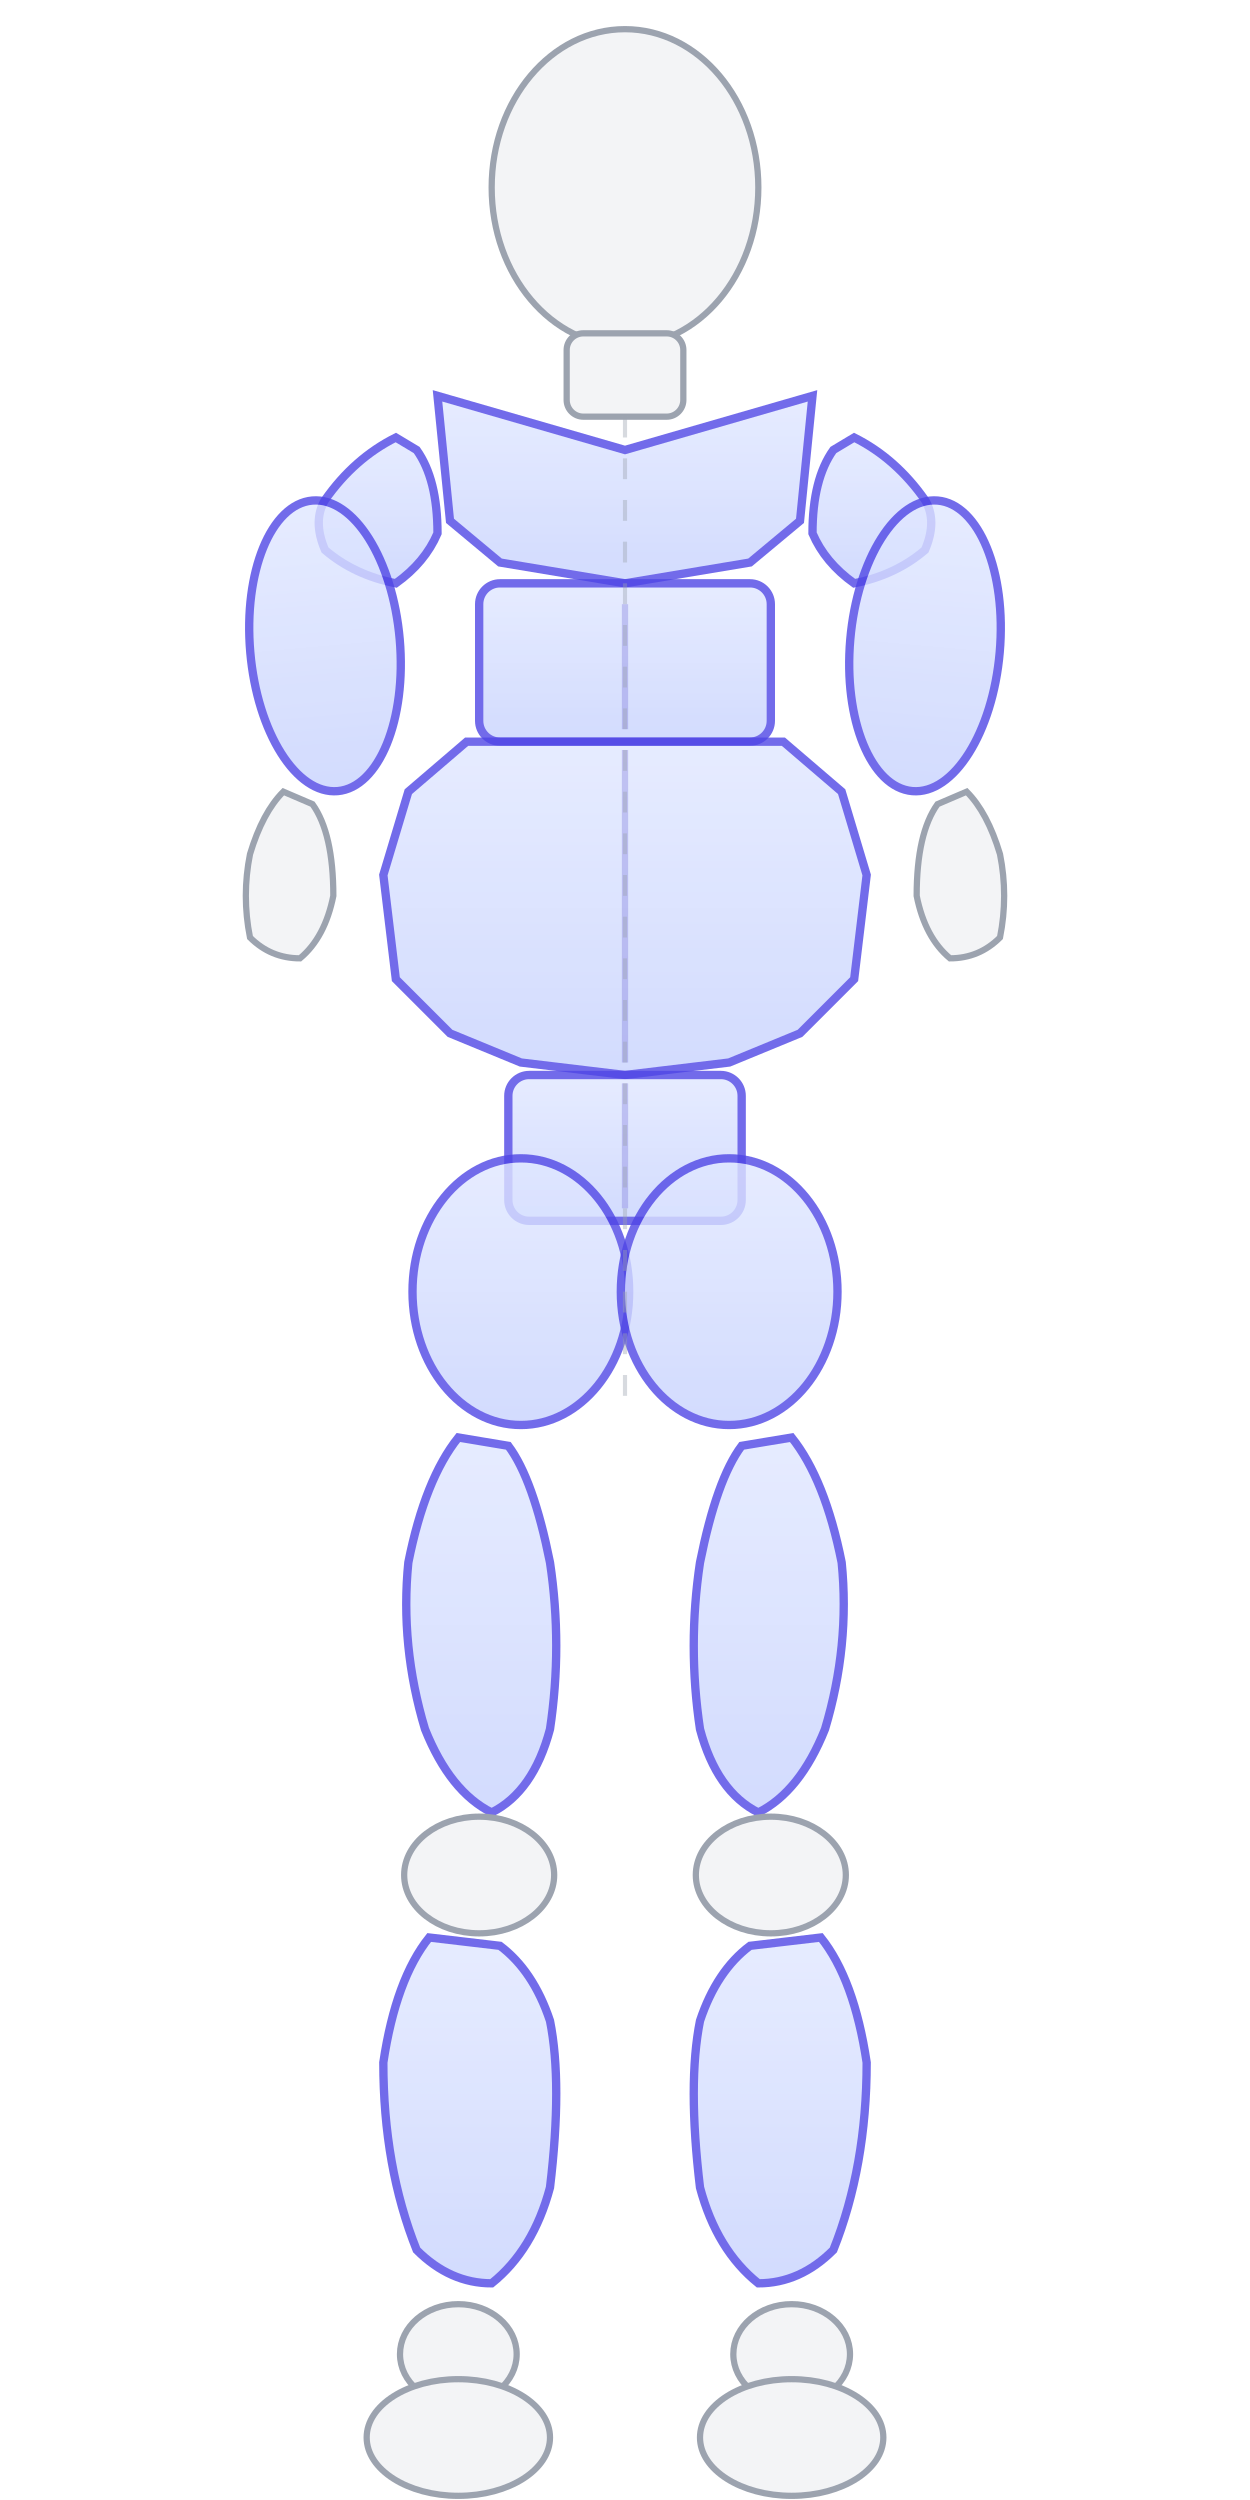
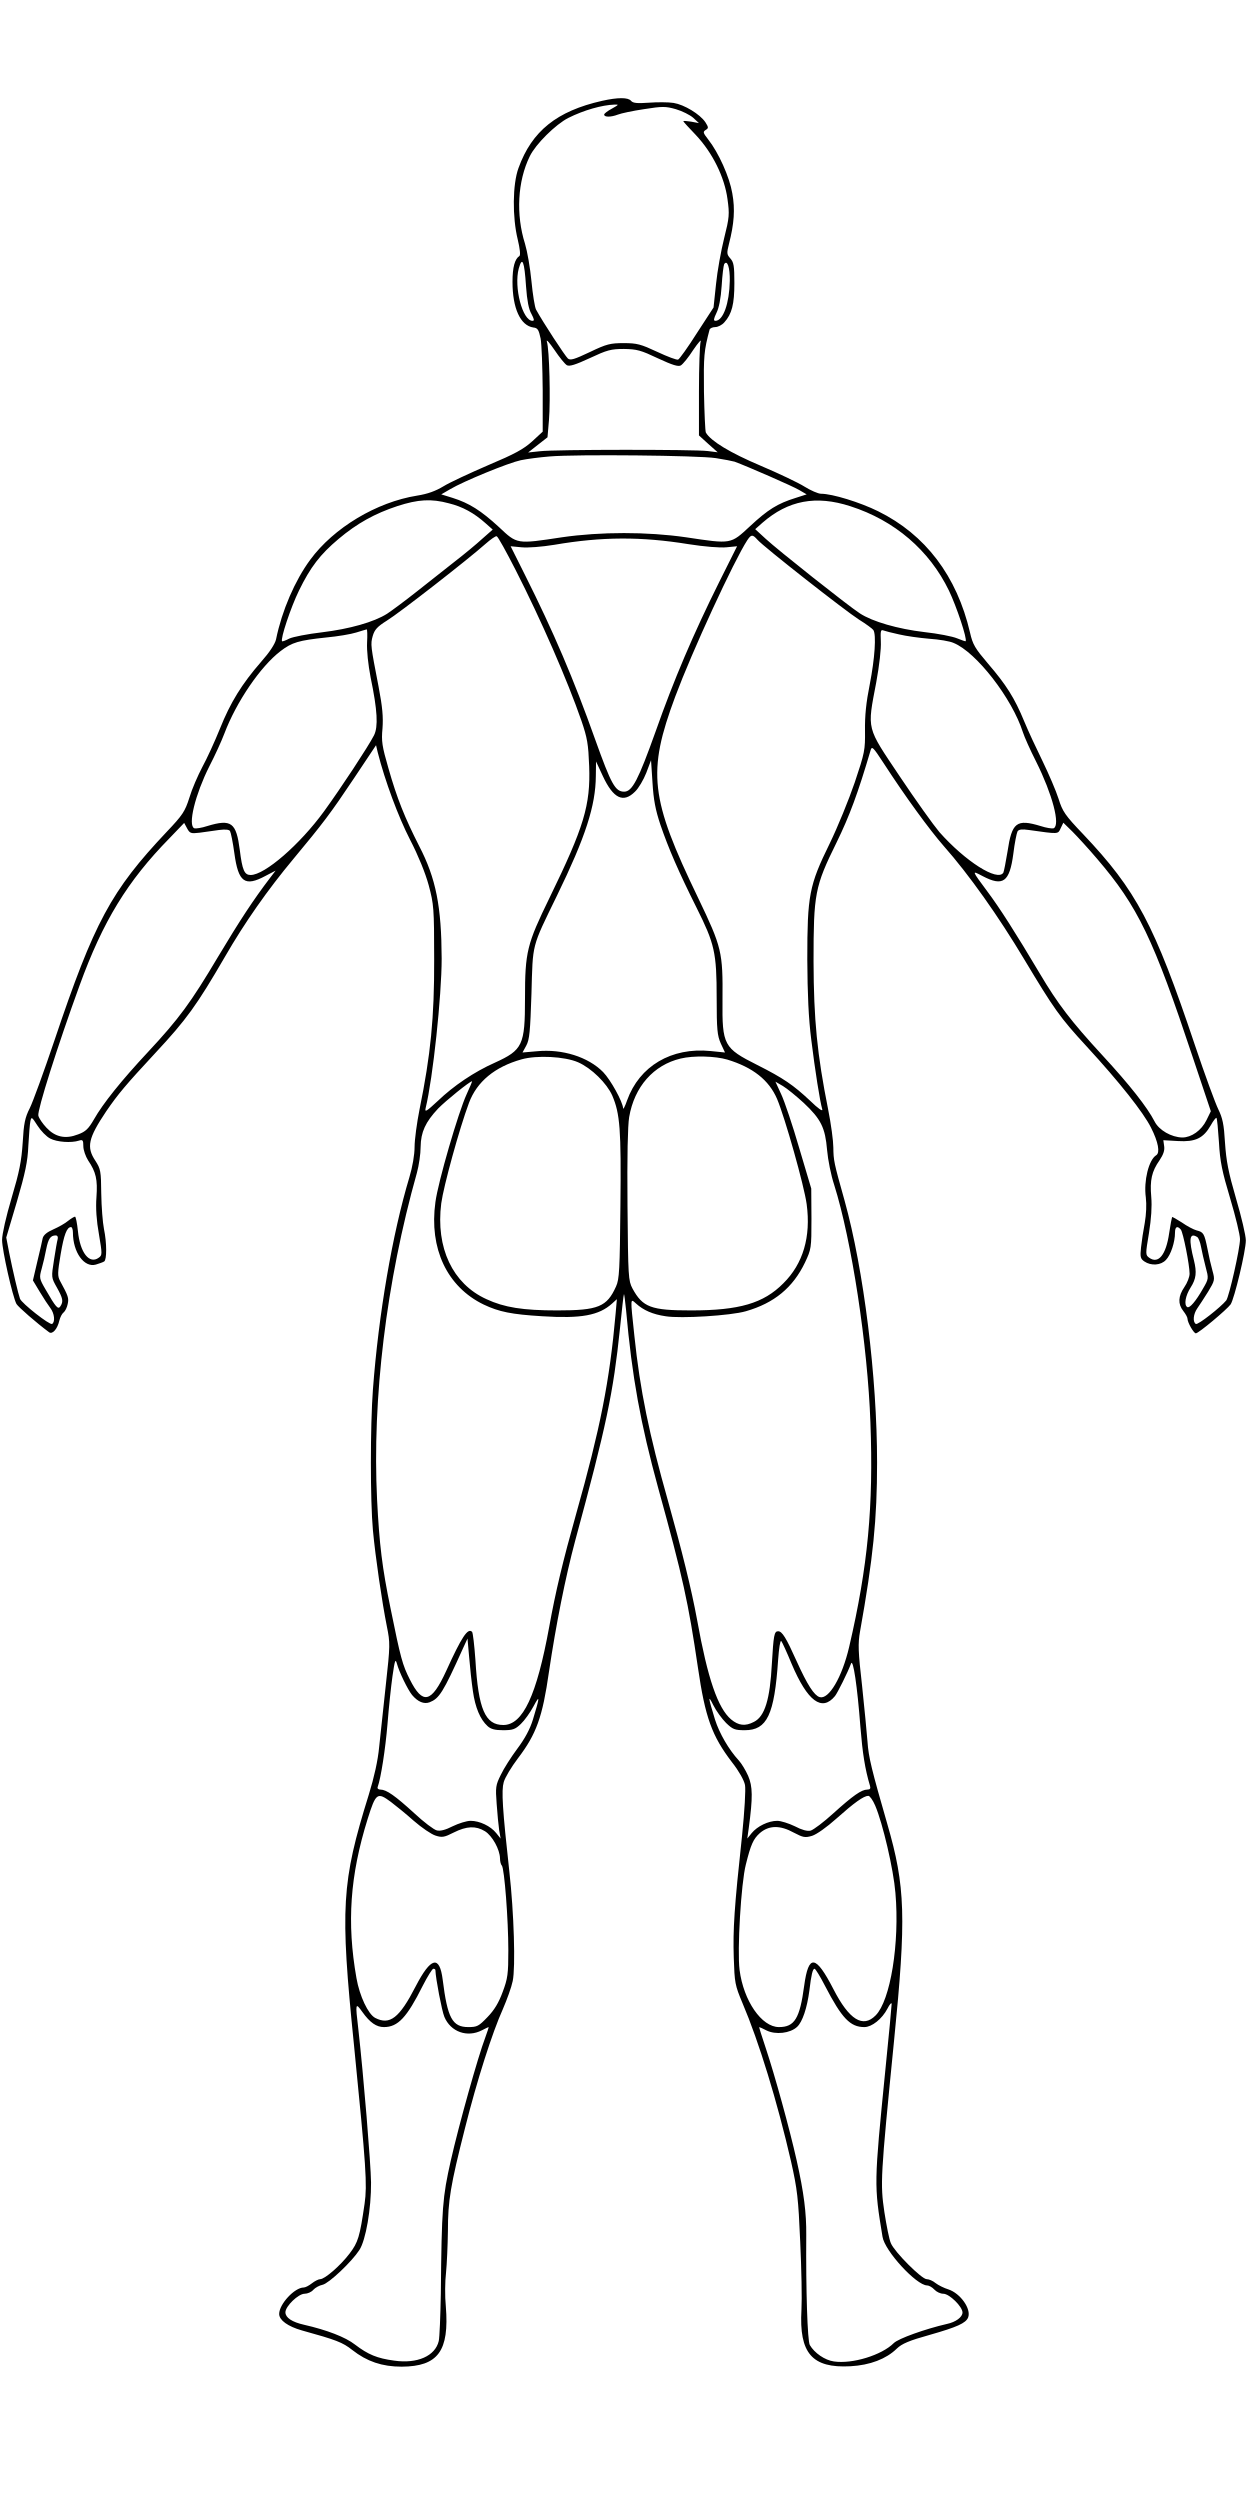
- <svg xmlns="http://www.w3.org/2000/svg" viewBox="0 0 300 600" fill="none">
-   <defs>
-     <linearGradient id="muscleGradient" x1="0%" y1="0%" x2="0%" y2="100%">
-       <stop offset="0%" style="stop-color:#e0e7ff;stop-opacity:1" />
-       <stop offset="100%" style="stop-color:#c7d2fe;stop-opacity:1" />
-     </linearGradient>
-   </defs>
-   <style>
-     .body-part { 
-       fill: url(#muscleGradient);
-       stroke: #4f46e5; 
-       stroke-width: 2; 
-       cursor: pointer; 
-       transition: all 0.3s ease;
-       opacity: 0.8;
-     }
-     .body-part:hover { 
-       fill: #818cf8;
-       stroke: #3730a3; 
-       stroke-width: 3;
-       opacity: 1;
-       filter: drop-shadow(0 4px 8px rgba(79, 70, 229, 0.4));
-     }
-     .body-neutral {
-       fill: #f3f4f6;
-       stroke: #9ca3af;
-       stroke-width: 1.5;
-     }
-   </style>
-   <ellipse cx="150" cy="45" rx="32" ry="38" class="body-neutral" />
-   <rect x="136" y="80" width="28" height="20" rx="4" class="body-neutral" />
-   <g class="body-part">
-     <path d="M 105 95 L 150 108 L 195 95 L 192 125 L 180 135 L 150 140 L 120 135 L 108 125 Z" />
+ <svg xmlns="http://www.w3.org/2000/svg" version="1.0" width="600pt" height="1200pt" viewBox="0 0 600 1200" preserveAspectRatio="xMidYMid meet">
+   <g transform="translate(0,1200) scale(0.1,-0.1)" fill="#000000" stroke="none">
+     <path d="M2890 11516 c-217 -49 -337 -145 -401 -322 -29 -78 -30 -237 -4 -343 11 -46 14 -76 8 -80 -22 -14 -33 -54 -33 -124 0 -127 38 -210 100 -219 21 -2 26 -11 35 -53 5 -27 9 -139 10 -249 l0 -198 -51 -47 c-41 -37 -83 -60 -211 -114 -88 -38 -185 -83 -214 -101 -38 -23 -76 -37 -127 -45 -194 -31 -400 -154 -513 -308 -73 -99 -136 -244 -164 -382 -5 -22 -31 -62 -71 -107 -94 -108 -148 -196 -198 -321 -25 -62 -63 -145 -85 -185 -21 -40 -50 -106 -62 -147 -21 -66 -32 -83 -109 -164 -267 -283 -347 -431 -539 -1002 -50 -148 -103 -294 -118 -324 -23 -45 -29 -74 -34 -165 -6 -90 -16 -141 -53 -265 -27 -91 -46 -175 -46 -203 0 -48 50 -271 69 -307 9 -15 96 -91 157 -136 16 -11 40 16 49 57 4 15 12 32 20 38 8 6 17 25 20 41 6 28 3 38 -37 111 -12 23 -12 38 3 127 16 95 30 131 50 131 5 0 9 -12 9 -26 0 -95 54 -170 110 -154 16 5 34 11 40 15 13 8 13 89 -1 156 -6 30 -12 106 -13 170 -1 108 -3 118 -28 157 -44 66 -35 108 52 238 57 83 94 127 235 279 151 162 199 229 335 463 94 163 204 320 329 470 139 167 178 218 290 386 l106 159 8 -34 c35 -138 99 -310 155 -419 40 -77 74 -161 90 -220 24 -90 26 -108 26 -355 1 -280 -17 -459 -70 -719 -13 -65 -24 -147 -24 -181 0 -38 -10 -96 -25 -146 -82 -273 -148 -658 -175 -1019 -13 -174 -13 -534 0 -675 12 -130 44 -347 67 -462 16 -79 16 -90 -5 -280 -12 -109 -26 -243 -32 -298 -6 -65 -24 -146 -50 -230 -131 -421 -138 -540 -71 -1200 59 -591 64 -672 51 -763 -23 -159 -31 -185 -72 -239 -44 -58 -119 -123 -141 -123 -8 0 -26 -9 -40 -20 -14 -11 -31 -20 -39 -20 -44 0 -118 -80 -118 -127 0 -30 42 -60 109 -79 166 -46 195 -57 242 -94 70 -55 143 -80 237 -80 175 1 229 75 212 289 -5 49 -4 122 1 163 4 40 8 130 9 199 0 146 12 218 82 494 58 231 131 459 182 572 19 44 41 104 47 134 14 65 6 329 -16 524 -33 300 -39 391 -27 431 6 22 37 73 68 114 89 117 118 198 149 415 33 223 79 455 126 630 149 549 183 709 215 1020 9 88 17 161 19 163 1 2 6 -32 10 -75 29 -325 69 -544 155 -858 118 -427 144 -547 190 -859 35 -240 67 -328 163 -454 34 -43 59 -88 63 -110 4 -21 -2 -124 -14 -242 -38 -350 -44 -450 -40 -585 4 -124 6 -134 42 -220 79 -185 167 -473 233 -760 30 -134 35 -175 44 -385 6 -129 9 -276 6 -327 -12 -209 51 -281 235 -271 94 5 172 35 223 85 24 23 58 38 159 66 130 37 172 56 183 83 16 41 -37 116 -95 135 -20 6 -48 20 -61 30 -13 11 -32 19 -43 19 -24 0 -155 131 -172 173 -8 18 -21 85 -31 149 -20 137 -19 165 46 818 60 598 55 745 -32 1045 -75 260 -90 320 -95 395 -3 41 -15 162 -26 268 -19 165 -20 203 -10 260 63 353 82 538 82 812 0 410 -64 926 -156 1257 -52 185 -53 192 -54 255 0 31 -11 113 -25 183 -53 266 -69 430 -70 710 0 325 6 359 110 570 63 129 103 237 164 444 6 21 12 15 61 -60 107 -165 221 -321 290 -400 122 -138 262 -336 387 -545 143 -238 169 -276 299 -417 158 -172 272 -316 309 -390 35 -69 44 -120 25 -132 -36 -22 -61 -123 -50 -203 4 -34 2 -80 -5 -121 -7 -36 -15 -90 -18 -118 -5 -46 -3 -55 16 -68 32 -22 80 -19 104 8 23 24 43 85 43 130 0 29 11 35 28 15 11 -14 42 -169 42 -212 0 -15 -11 -44 -25 -64 -30 -44 -32 -81 -5 -115 11 -14 20 -30 20 -37 0 -18 30 -70 40 -70 13 0 149 114 167 139 18 27 73 256 73 307 0 23 -21 113 -47 201 -37 127 -47 180 -53 268 -5 89 -12 119 -32 160 -14 28 -65 167 -113 310 -194 579 -281 742 -536 1011 -87 91 -99 109 -118 170 -12 38 -47 119 -76 179 -30 61 -70 147 -89 193 -46 112 -87 176 -173 276 -63 74 -74 92 -87 150 -63 271 -214 470 -441 582 -87 43 -220 84 -274 84 -14 0 -50 16 -79 34 -30 19 -125 64 -212 101 -144 61 -239 118 -262 159 -3 6 -7 94 -9 196 -2 172 0 196 27 298 2 6 14 12 27 12 13 0 33 10 44 23 36 40 48 87 48 188 0 82 -3 100 -19 118 -18 20 -18 26 -7 70 25 98 30 166 16 243 -13 78 -66 196 -116 259 -24 31 -26 36 -12 45 15 9 14 13 -1 37 -26 39 -102 85 -153 93 -25 4 -79 4 -119 1 -56 -4 -76 -2 -85 9 -14 17 -63 17 -139 0z m48 -37 c-21 -11 -38 -24 -38 -29 0 -13 32 -13 66 0 15 6 71 18 125 26 89 14 103 14 153 0 31 -9 68 -28 83 -41 l28 -26 -37 7 c-21 3 -38 5 -38 2 0 -2 27 -32 60 -66 80 -85 138 -202 152 -308 10 -72 9 -88 -16 -187 -15 -60 -33 -159 -39 -220 l-12 -113 -80 -123 c-43 -68 -84 -125 -90 -127 -6 -3 -51 14 -100 37 -79 37 -98 42 -161 42 -64 0 -82 -4 -163 -43 -74 -35 -93 -41 -105 -31 -13 11 -121 176 -153 235 -6 11 -16 73 -22 136 -6 63 -20 144 -31 180 -44 139 -36 300 23 420 28 58 124 153 185 184 74 37 161 62 222 64 22 1 20 -1 -12 -19z m-413 -854 c5 -69 13 -110 26 -132 13 -25 15 -33 5 -33 -48 0 -90 161 -66 251 17 61 27 36 35 -86z m978 27 c-2 -109 -32 -192 -69 -192 -10 0 -9 9 5 38 12 24 21 69 25 130 3 52 9 98 12 104 15 23 28 -16 27 -80z m-782 -405 c12 -7 41 2 110 34 83 39 102 44 164 44 62 -1 81 -6 163 -45 71 -33 98 -41 110 -34 10 6 37 39 60 75 24 35 40 53 35 39 -4 -14 -8 -121 -8 -238 l0 -212 45 -41 45 -40 -48 6 c-64 8 -735 8 -806 -1 l-56 -6 47 37 46 36 7 82 c8 96 2 341 -10 377 -4 14 12 -4 36 -39 24 -36 51 -69 60 -74z m715 -446 c39 -6 80 -14 90 -17 60 -22 280 -118 310 -136 l36 -21 -53 -17 c-87 -27 -133 -56 -218 -135 -95 -88 -88 -87 -308 -54 -186 27 -410 27 -596 0 -218 -33 -214 -34 -302 49 -87 80 -143 115 -222 140 l-55 17 43 25 c64 38 281 127 339 139 28 6 89 14 138 18 129 11 716 5 798 -8z m-1281 -217 c65 -16 120 -46 175 -95 l35 -31 -50 -44 c-27 -25 -85 -73 -129 -107 -43 -34 -127 -100 -185 -146 -58 -46 -123 -94 -143 -107 -63 -40 -180 -73 -312 -89 -69 -8 -140 -22 -157 -30 -17 -9 -33 -15 -35 -13 -9 10 41 161 81 243 55 113 102 174 190 248 89 75 174 122 283 158 99 32 162 36 247 13z m1927 -14 c212 -68 379 -211 473 -405 36 -75 89 -233 80 -243 -1 -1 -19 5 -41 14 -21 9 -92 23 -157 30 -127 15 -249 50 -310 90 -57 37 -395 305 -452 358 l-50 46 35 31 c123 107 256 133 422 79z m-1607 -306 c121 -237 249 -530 316 -724 28 -82 33 -112 37 -217 7 -188 -25 -293 -190 -632 -109 -224 -118 -259 -118 -484 0 -224 -11 -247 -145 -308 -99 -44 -198 -111 -273 -183 -55 -51 -64 -57 -59 -35 35 142 77 541 77 718 -1 250 -27 384 -108 540 -69 136 -106 227 -148 375 -30 104 -34 128 -28 190 4 54 0 102 -19 201 -38 196 -39 202 -28 242 9 31 22 45 68 74 59 36 390 294 473 368 25 22 49 39 54 37 6 -1 46 -74 91 -162z m1161 145 c31 -35 421 -341 487 -383 34 -21 65 -44 69 -50 15 -22 7 -137 -17 -260 -18 -89 -24 -153 -23 -223 1 -93 -1 -105 -49 -248 -28 -82 -82 -215 -121 -295 -98 -200 -107 -247 -107 -555 1 -168 6 -283 19 -385 18 -147 42 -299 53 -335 3 -12 -19 3 -58 41 -81 76 -129 109 -254 172 -161 81 -169 95 -167 312 2 231 -3 252 -117 490 -231 479 -245 603 -110 966 80 215 282 653 346 751 19 28 25 29 49 2z m-331 -21 c76 -12 151 -18 182 -15 l51 5 -85 -170 c-126 -253 -219 -472 -306 -719 -83 -232 -112 -289 -151 -289 -43 0 -62 35 -139 250 -103 290 -200 517 -338 792 l-68 136 52 -5 c31 -3 97 2 158 12 228 39 415 40 644 3z m-1543 -472 c-2 -39 5 -105 17 -168 33 -158 37 -237 16 -278 -27 -53 -158 -252 -240 -365 -116 -159 -284 -305 -352 -305 -30 0 -40 23 -52 120 -17 132 -40 150 -156 115 -27 -9 -55 -13 -62 -11 -33 13 4 163 72 298 26 50 58 120 72 157 57 151 173 322 270 396 55 42 87 51 218 65 55 5 120 16 145 24 25 8 47 14 50 15 3 1 4 -28 2 -63z m2553 39 c33 -8 98 -17 145 -21 47 -3 100 -12 117 -20 109 -44 281 -266 333 -429 7 -22 35 -85 63 -140 79 -158 118 -307 84 -321 -7 -2 -35 2 -62 11 -116 35 -138 18 -159 -123 -8 -49 -17 -95 -20 -101 -28 -44 -183 55 -307 195 -28 33 -113 152 -190 267 -162 242 -157 220 -113 452 15 82 24 161 22 196 -2 49 -1 58 12 53 8 -3 42 -12 75 -19z m-1145 -914 c39 -114 87 -225 174 -399 86 -172 96 -214 96 -432 0 -152 3 -181 20 -219 l20 -43 -69 7 c-188 19 -342 -72 -401 -237 -10 -29 -19 -46 -19 -38 -2 32 -60 137 -96 174 -72 73 -196 112 -318 100 l-69 -6 18 33 c16 29 19 69 25 249 7 246 -1 217 122 470 138 283 186 433 187 575 l1 70 33 -71 c50 -107 98 -130 154 -74 17 16 41 57 54 90 l23 61 7 -108 c5 -82 14 -130 38 -202z m-2212 -38 c26 4 68 9 93 13 31 4 49 2 53 -5 4 -6 14 -55 21 -107 19 -139 50 -162 150 -108 l48 25 -26 -34 c-81 -106 -147 -207 -250 -379 -132 -222 -187 -297 -337 -458 -127 -136 -216 -247 -259 -323 -26 -45 -40 -59 -76 -72 -61 -24 -110 -13 -152 32 -18 19 -36 45 -39 58 -6 24 92 334 198 625 112 308 229 500 432 707 l70 73 14 -26 c13 -24 18 -26 60 -21z m4307 -124 c198 -231 271 -384 462 -959 l85 -254 -21 -43 c-24 -49 -72 -83 -116 -83 -52 1 -112 35 -133 77 -35 68 -119 175 -250 317 -152 165 -215 248 -301 393 -117 197 -194 317 -251 393 -77 104 -77 103 -24 75 99 -52 130 -29 148 107 6 51 16 99 20 107 6 10 21 12 55 7 143 -20 139 -21 152 8 l13 27 44 -43 c24 -24 77 -82 117 -129z m-2490 -978 c64 -28 138 -101 164 -160 37 -87 43 -161 39 -527 -3 -309 -5 -354 -21 -389 -44 -98 -85 -115 -282 -115 -165 0 -254 14 -340 54 -163 74 -244 247 -217 460 11 82 87 359 133 482 38 102 124 173 252 209 74 21 208 14 272 -14z m716 13 c122 -37 200 -98 239 -189 38 -90 130 -416 142 -505 21 -157 -17 -286 -112 -380 -95 -96 -211 -130 -443 -130 -192 0 -232 15 -281 105 -20 38 -21 54 -24 399 -2 236 1 382 8 424 25 146 117 250 247 281 62 15 166 12 224 -5z m-1251 -166 c-40 -87 -137 -420 -150 -518 -31 -223 56 -407 232 -492 74 -35 133 -47 281 -56 187 -12 272 4 335 61 l23 21 -6 -69 c-29 -327 -74 -552 -189 -960 -64 -227 -100 -378 -130 -545 -60 -328 -126 -470 -220 -470 -87 0 -120 75 -134 312 -5 70 -12 131 -16 135 -20 21 -50 -24 -124 -187 -71 -155 -113 -165 -175 -41 -35 69 -44 102 -92 339 -41 198 -54 308 -65 523 -24 485 44 1047 191 1569 10 36 18 92 18 125 1 71 23 119 84 184 36 37 152 131 163 131 1 0 -10 -28 -26 -62z m1618 -42 c83 -78 103 -119 112 -226 4 -47 19 -122 34 -167 84 -267 161 -771 174 -1141 15 -403 -12 -690 -102 -1077 -34 -146 -98 -255 -142 -241 -26 8 -59 59 -110 172 -51 114 -70 144 -89 144 -19 0 -22 -20 -30 -155 -9 -173 -34 -254 -86 -280 -42 -22 -74 -18 -110 12 -63 54 -112 194 -163 478 -27 147 -73 333 -140 572 -90 318 -134 531 -161 791 -20 187 -20 180 8 155 35 -32 80 -52 142 -61 73 -12 313 3 385 24 136 39 226 113 284 234 30 64 31 68 31 210 l-1 145 -58 195 c-31 107 -70 223 -86 257 l-28 61 36 -21 c20 -12 64 -48 100 -81z m-3617 -171 c32 -17 101 -22 138 -10 18 6 21 2 21 -27 0 -18 11 -49 23 -68 38 -56 46 -92 40 -176 -4 -52 0 -113 12 -179 16 -95 16 -100 -1 -112 -45 -33 -90 24 -100 128 -4 38 -10 69 -14 69 -4 0 -19 -9 -33 -20 -14 -12 -46 -30 -71 -41 -30 -13 -47 -27 -51 -42 -2 -12 -14 -63 -26 -113 l-21 -90 33 -55 c18 -30 41 -65 51 -78 19 -25 24 -66 8 -76 -11 -7 -146 99 -154 121 -8 21 -35 136 -52 221 l-14 73 51 172 c40 137 52 193 55 268 3 52 7 106 10 119 5 22 7 20 34 -22 16 -25 43 -53 61 -62z m5610 -18 c5 -92 15 -140 54 -270 26 -87 47 -174 47 -195 0 -45 -52 -275 -66 -294 -27 -33 -136 -119 -146 -113 -16 10 -12 48 7 75 10 14 33 50 52 80 32 53 33 57 21 100 -7 25 -18 72 -24 105 -15 74 -19 81 -52 89 -15 4 -47 21 -71 38 -25 16 -46 28 -47 26 -1 -1 -8 -36 -14 -77 -15 -105 -52 -150 -96 -118 -18 13 -18 17 -1 118 11 70 15 127 11 174 -7 80 2 122 40 176 18 27 25 47 22 67 l-4 29 70 -4 c84 -5 122 13 158 76 12 22 25 38 27 35 3 -2 8 -55 12 -117z m-5574 -464 c-3 -10 -11 -56 -18 -102 -13 -83 -13 -83 14 -131 29 -52 32 -67 17 -90 -11 -18 -22 -5 -71 80 -31 53 -31 57 -19 100 7 25 17 67 22 95 10 49 20 65 46 65 8 0 11 -7 9 -17z m5470 9 c6 -4 14 -25 18 -47 4 -22 14 -65 22 -96 15 -56 15 -57 -13 -105 -34 -60 -64 -95 -75 -88 -17 10 -9 55 16 94 27 42 30 73 16 130 -26 102 -22 136 16 112z m-3477 -2180 c11 -78 35 -135 70 -167 16 -15 36 -20 75 -20 46 0 58 4 85 30 18 17 45 55 61 85 31 58 31 47 -3 -64 -14 -46 -39 -92 -75 -140 -29 -39 -65 -95 -79 -125 -25 -50 -26 -60 -20 -140 3 -47 9 -104 12 -126 l7 -40 -21 26 c-27 34 -80 59 -123 59 -19 0 -57 -12 -86 -26 -35 -18 -60 -24 -76 -20 -14 3 -63 40 -109 83 -91 83 -133 113 -162 113 -10 0 -16 5 -13 13 15 41 37 181 47 302 6 77 17 181 24 230 11 76 14 85 21 60 11 -41 52 -125 73 -151 28 -33 57 -45 84 -35 46 18 65 47 159 256 l23 50 8 -90 c4 -49 12 -123 18 -163z m1530 131 c76 -179 145 -231 208 -154 12 15 61 113 77 156 10 26 30 -108 45 -305 10 -124 22 -202 46 -282 4 -13 0 -18 -13 -18 -28 0 -70 -30 -163 -114 -46 -42 -95 -79 -109 -83 -15 -4 -42 3 -76 21 -29 14 -67 26 -84 26 -43 0 -96 -26 -123 -59 l-21 -26 7 50 c20 149 19 200 -3 251 -12 27 -32 60 -45 74 -48 52 -93 130 -114 196 -33 108 -35 123 -8 69 14 -28 42 -66 61 -85 32 -31 42 -35 90 -35 107 0 142 73 160 338 4 55 10 95 15 90 4 -4 27 -54 50 -110z m-1924 -662 c21 -16 71 -56 109 -90 39 -34 86 -66 106 -72 31 -10 42 -8 87 15 62 31 106 33 150 6 35 -22 71 -87 72 -130 0 -15 4 -30 9 -35 12 -14 31 -258 31 -407 0 -113 -3 -135 -27 -199 -19 -52 -40 -87 -73 -121 -42 -44 -50 -48 -92 -48 -77 0 -100 43 -123 227 -15 120 -57 109 -130 -32 -78 -152 -124 -187 -194 -151 -34 18 -75 105 -90 191 -47 266 -31 493 54 765 39 124 46 129 111 81z m2325 -18 c36 -84 88 -306 97 -419 21 -241 -24 -517 -95 -588 -61 -62 -127 -21 -202 125 -86 167 -120 171 -141 17 -21 -157 -46 -198 -121 -198 -83 0 -170 126 -189 274 -12 93 7 417 30 506 24 97 36 123 67 151 44 38 97 39 164 2 44 -23 53 -25 87 -15 22 7 70 41 117 83 84 75 131 109 153 109 7 0 22 -21 33 -47z m-2111 -790 c1 -39 31 -196 43 -224 30 -72 110 -101 181 -64 15 8 30 15 31 15 2 0 -6 -23 -16 -51 -34 -89 -126 -417 -165 -589 -40 -178 -44 -224 -48 -640 -2 -107 -6 -210 -10 -227 -17 -72 -103 -110 -214 -94 -82 11 -125 29 -188 77 -46 36 -135 70 -244 95 -58 13 -90 34 -90 60 0 29 62 89 92 89 14 0 33 8 42 19 9 10 29 21 44 24 30 6 141 111 177 167 31 47 57 199 56 324 -1 90 -36 513 -61 736 -15 127 -14 129 19 83 37 -52 68 -73 104 -73 67 0 110 46 186 198 23 45 46 82 51 82 6 0 10 -3 10 -7z m1870 -75 c81 -156 121 -198 189 -198 36 0 85 39 111 89 10 20 19 30 20 23 0 -7 -13 -149 -30 -315 -55 -553 -55 -553 -14 -803 10 -68 163 -234 214 -234 9 0 25 -9 35 -20 10 -11 29 -20 43 -20 29 0 92 -62 92 -90 0 -22 -32 -46 -75 -55 -104 -24 -233 -70 -255 -92 -58 -58 -199 -101 -287 -88 -44 6 -94 41 -116 79 -11 19 -19 262 -17 528 1 105 -11 202 -46 358 -34 152 -105 409 -148 538 -19 56 -33 102 -32 102 2 0 18 -7 35 -16 44 -22 114 -14 147 17 26 24 48 91 59 174 9 77 16 105 25 105 4 0 27 -37 50 -82z" />
  </g>
-   <g class="body-part">
-     <path d="M 95 105 Q 85 110 78 120 Q 75 125 78 132 Q 85 138 95 140 Q 102 135 105 128 Q 105 115 100 108 Z" />
-   </g>
-   <g class="body-part">
-     <path d="M 205 105 Q 215 110 222 120 Q 225 125 222 132 Q 215 138 205 140 Q 198 135 195 128 Q 195 115 200 108 Z" />
-   </g>
-   <g class="body-part">
-     <rect x="115" y="140" width="70" height="38" rx="5" />
-     <line x1="150" y1="145" x2="150" y2="175" stroke="#4338ca" stroke-width="1.5" opacity="0.3" />
-   </g>
-   <g class="body-part">
-     <ellipse cx="78" cy="155" rx="18" ry="35" transform="rotate(-5 78 155)" />
-   </g>
-   <g class="body-part">
-     <ellipse cx="222" cy="155" rx="18" ry="35" transform="rotate(5 222 155)" />
-   </g>
-   <path d="M 68 190 Q 63 195 60 205 Q 58 215 60 225 Q 65 230 72 230 Q 78 225 80 215 Q 80 200 75 193 Z" class="body-neutral" />
-   <path d="M 232 190 Q 237 195 240 205 Q 242 215 240 225 Q 235 230 228 230 Q 222 225 220 215 Q 220 200 225 193 Z" class="body-neutral" />
-   <g class="body-part">
-     <path d="M 112 178 L 98 190 L 92 210 L 95 235 L 108 248 L 125 255 L 150 258 L 175 255 L 192 248 L 205 235 L 208 210 L 202 190 L 188 178 Z" />
-     <line x1="150" y1="180" x2="150" y2="255" stroke="#4338ca" stroke-width="1.5" opacity="0.3" />
-   </g>
-   <g class="body-part">
-     <rect x="122" y="258" width="56" height="35" rx="5" />
-     <line x1="150" y1="260" x2="150" y2="290" stroke="#4338ca" stroke-width="1.5" opacity="0.3" />
-   </g>
-   <g class="body-part">
-     <ellipse cx="125" cy="310" rx="26" ry="32" />
-   </g>
-   <g class="body-part">
-     <ellipse cx="175" cy="310" rx="26" ry="32" />
-   </g>
-   <g class="body-part">
-     <path d="M 110 345 Q 102 355 98 375 Q 96 395 102 415 Q 108 430 118 435 Q 128 430 132 415 Q 135 395 132 375 Q 128 355 122 347 Z" />
-   </g>
-   <g class="body-part">
-     <path d="M 190 345 Q 198 355 202 375 Q 204 395 198 415 Q 192 430 182 435 Q 172 430 168 415 Q 165 395 168 375 Q 172 355 178 347 Z" />
-   </g>
-   <ellipse cx="115" cy="450" rx="18" ry="14" class="body-neutral" />
-   <ellipse cx="185" cy="450" rx="18" ry="14" class="body-neutral" />
-   <g class="body-part">
-     <path d="M 103 465 Q 95 475 92 495 Q 92 520 100 540 Q 108 548 118 548 Q 128 540 132 525 Q 135 500 132 485 Q 128 473 120 467 Z" />
-   </g>
-   <g class="body-part">
-     <path d="M 197 465 Q 205 475 208 495 Q 208 520 200 540 Q 192 548 182 548 Q 172 540 168 525 Q 165 500 168 485 Q 172 473 180 467 Z" />
-   </g>
-   <ellipse cx="110" cy="565" rx="14" ry="12" class="body-neutral" />
-   <ellipse cx="190" cy="565" rx="14" ry="12" class="body-neutral" />
-   <ellipse cx="110" cy="585" rx="22" ry="14" class="body-neutral" />
-   <ellipse cx="190" cy="585" rx="22" ry="14" class="body-neutral" />
-   <line x1="150" y1="100" x2="150" y2="340" stroke="#9ca3af" stroke-width="1" stroke-dasharray="5,5" opacity="0.4" />
</svg>
